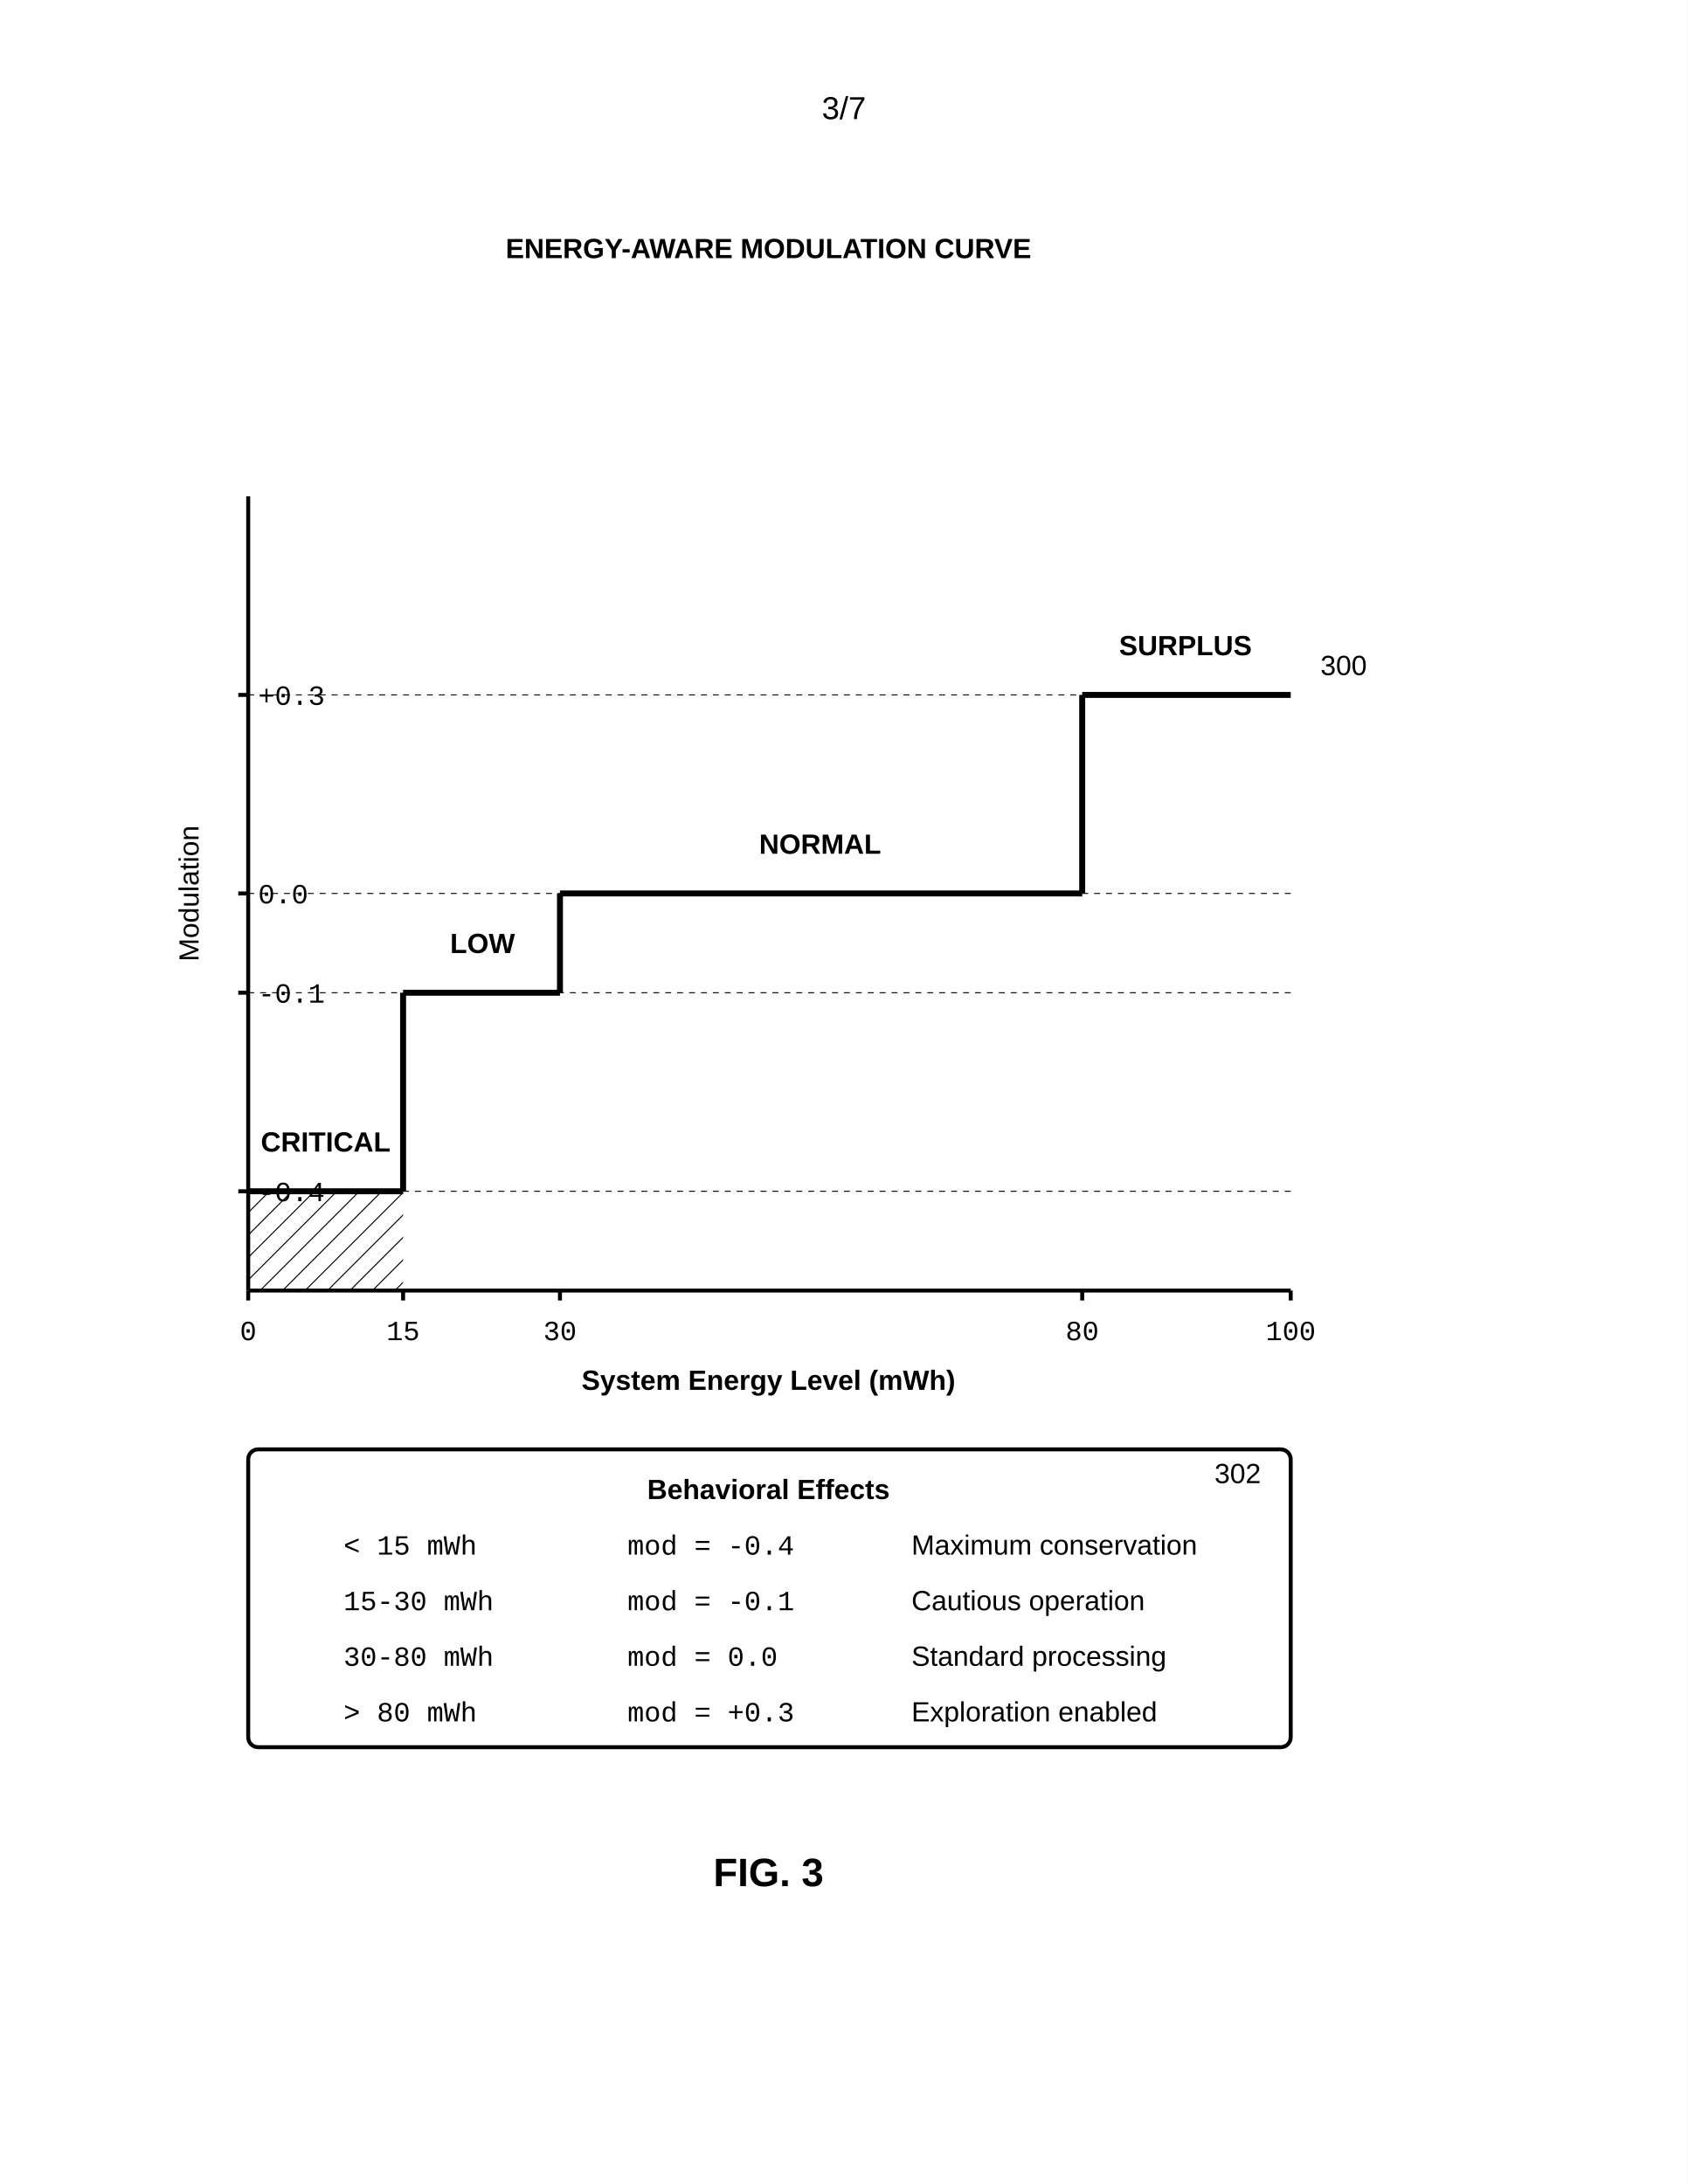
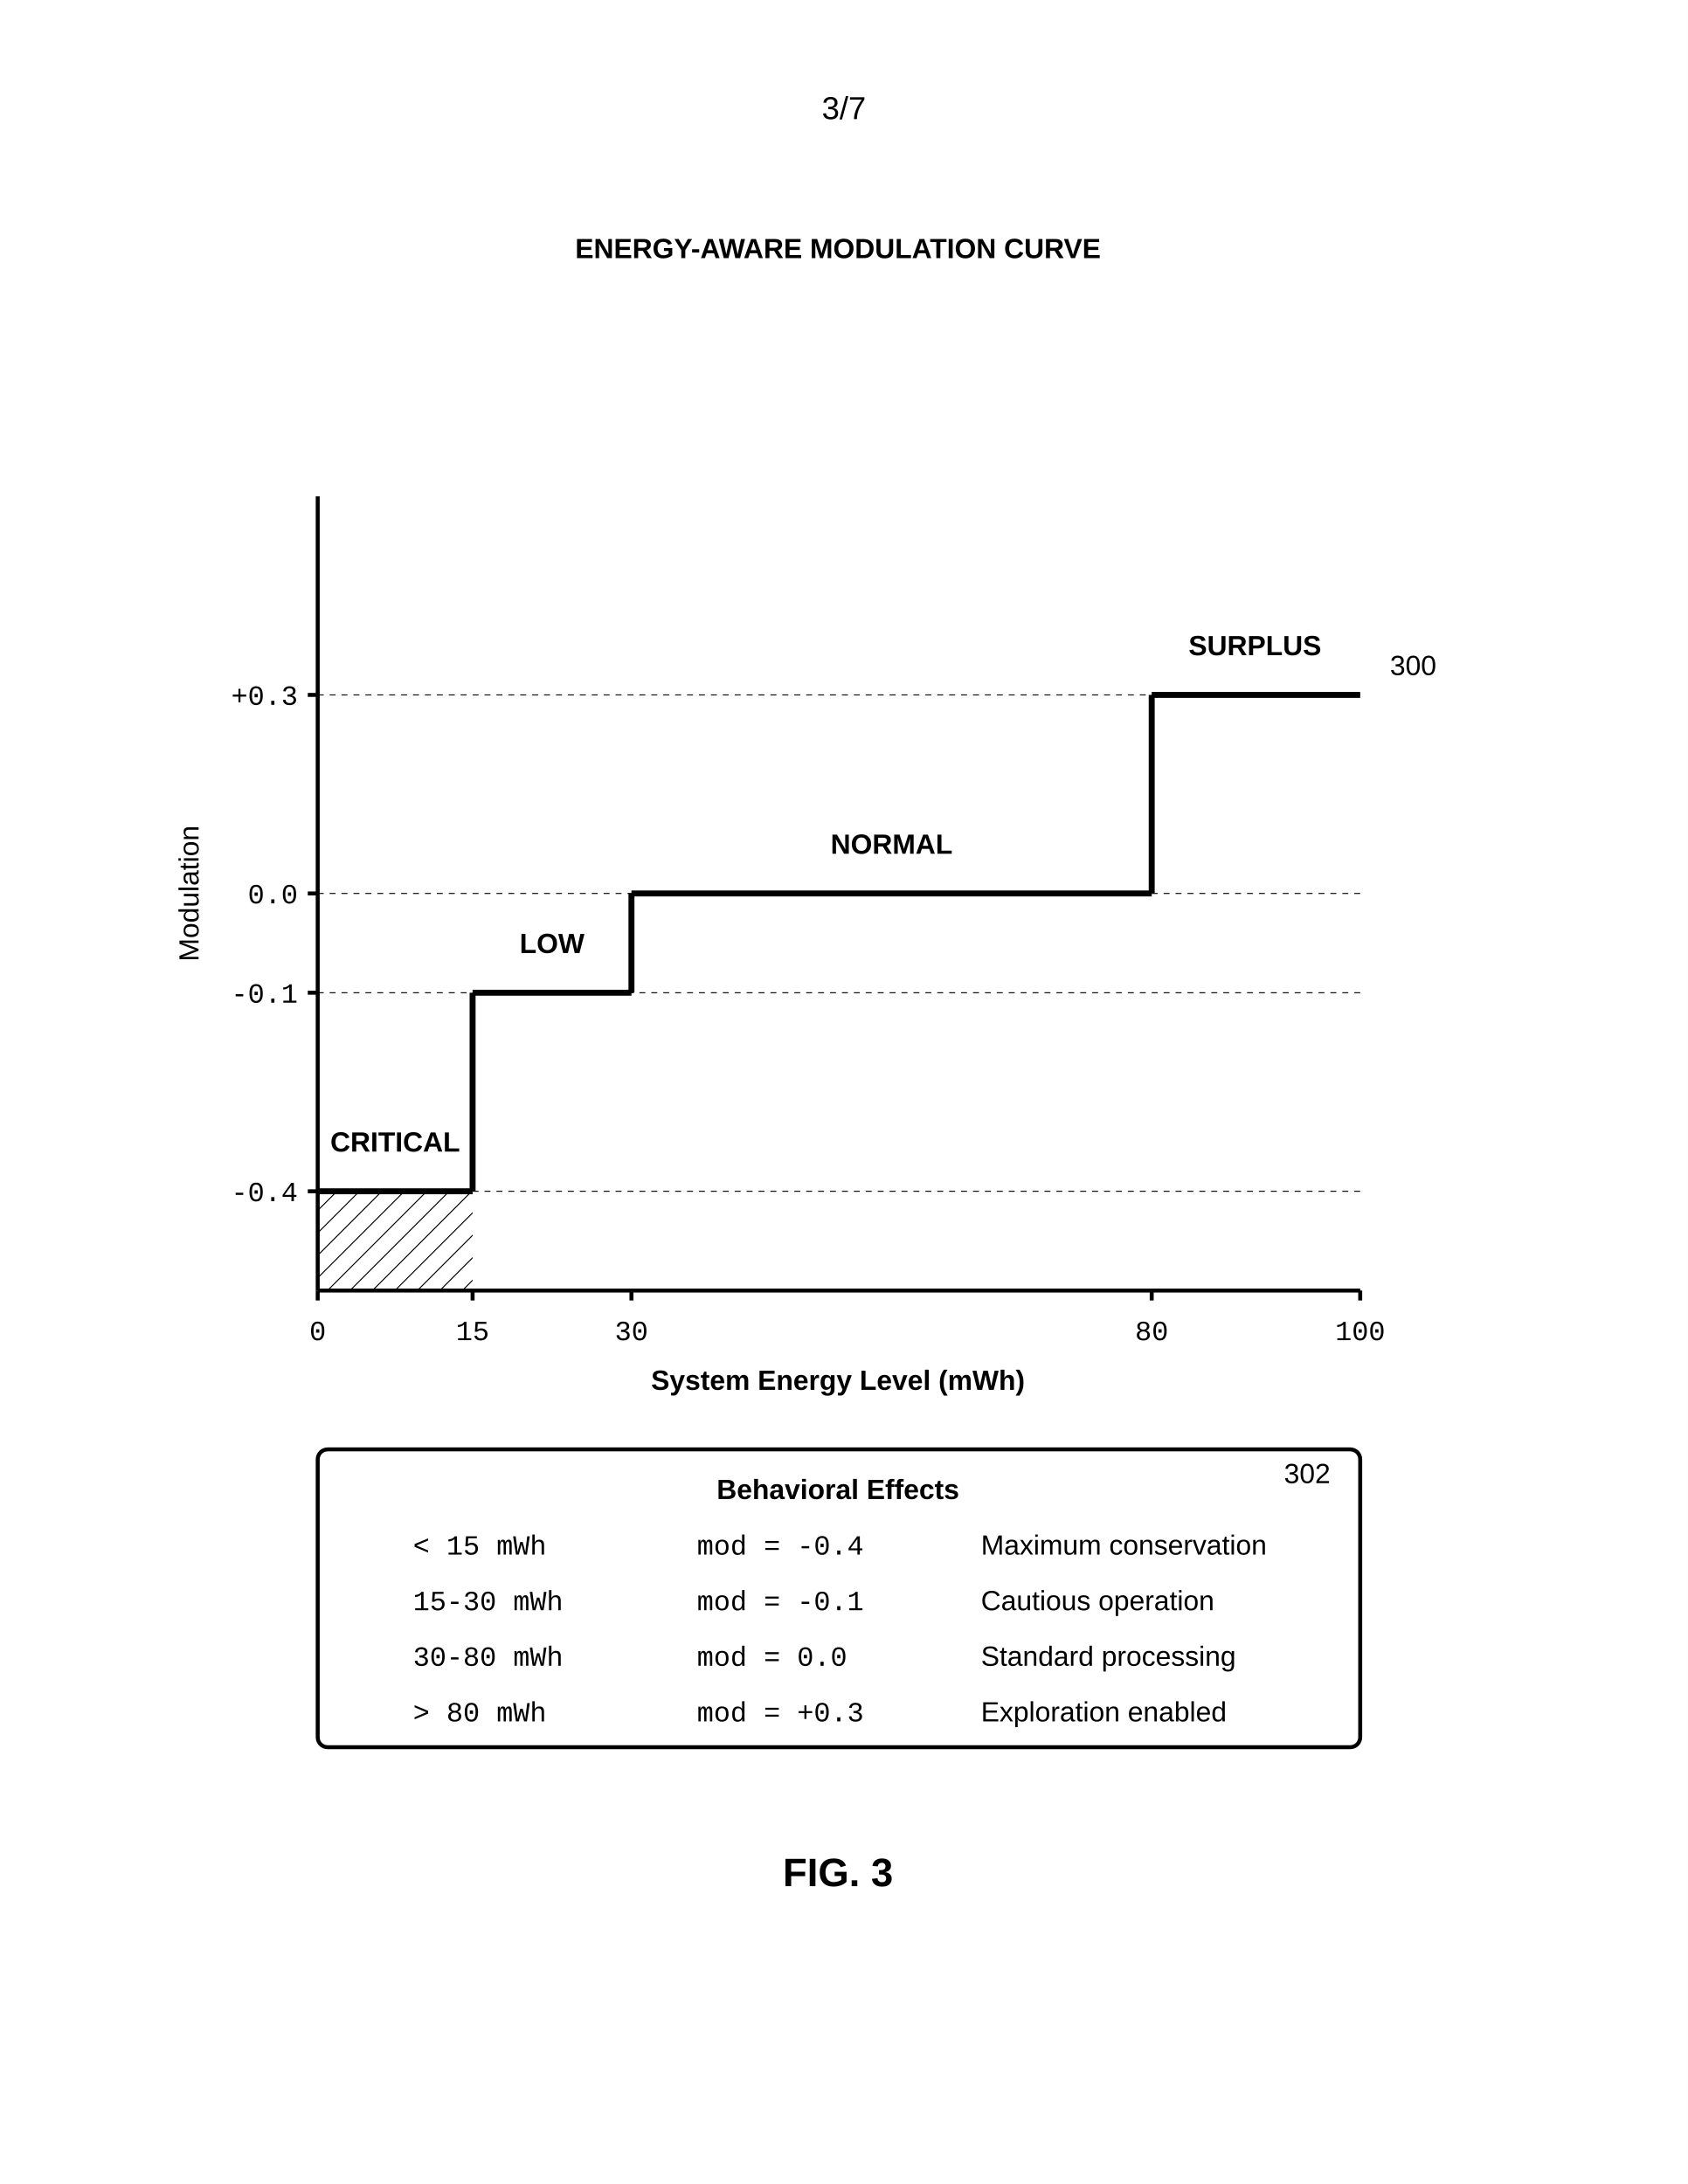
<svg xmlns="http://www.w3.org/2000/svg" width="8.5in" height="11in" viewBox="0 0 850 1100">
  <defs>
    <marker id="ah" markerWidth="6" markerHeight="4" refX="6" refY="2" orient="auto">
      <polygon points="0 0, 6 2, 0 4" fill="black" />
    </marker>
    <pattern id="hatch" patternUnits="userSpaceOnUse" width="8" height="8" patternTransform="rotate(45)">
      <line x1="0" y1="0" x2="0" y2="8" stroke="black" stroke-width="1" />
    </pattern>
  </defs>
  <rect width="100%" height="100%" fill="white" />
  <text x="425" y="60" font-family="Arial, sans-serif" font-size="16" text-anchor="middle">3/7</text>
-   <text x="387" y="130" font-family="Arial, sans-serif" font-size="14" font-weight="bold" text-anchor="middle">ENERGY-AWARE MODULATION CURVE</text>
-   <line x1="125" y1="650" x2="125" y2="250" stroke="black" stroke-width="2" />
+   <text x="422" y="130" font-family="Arial, sans-serif" font-size="14" font-weight="bold" text-anchor="middle">ENERGY-AWARE MODULATION CURVE</text>
+   <line x1="160" y1="650" x2="160" y2="250" stroke="black" stroke-width="2" />
  <text x="100" y="450" font-family="Arial, sans-serif" font-size="14" text-anchor="middle" transform="rotate(-90 100 450)">Modulation</text>
-   <line x1="125" y1="650" x2="650" y2="650" stroke="black" stroke-width="2" />
-   <text x="387" y="700" font-family="Arial, sans-serif" font-size="14" font-weight="bold" text-anchor="middle">System Energy Level (mWh)</text>
-   <line x1="120" y1="600" x2="125" y2="600" stroke="black" stroke-width="2" />
-   <text x="130" y="605" font-family="Courier New, monospace" font-size="14" text-anchor="start">-0.4</text>
-   <line x1="125" y1="600" x2="650" y2="600" stroke="black" stroke-width="0.5" stroke-dasharray="3,3" />
-   <line x1="120" y1="500" x2="125" y2="500" stroke="black" stroke-width="2" />
-   <text x="130" y="505" font-family="Courier New, monospace" font-size="14" text-anchor="start">-0.1</text>
-   <line x1="125" y1="500" x2="650" y2="500" stroke="black" stroke-width="0.5" stroke-dasharray="3,3" />
-   <line x1="120" y1="450" x2="125" y2="450" stroke="black" stroke-width="2" />
-   <text x="130" y="455" font-family="Courier New, monospace" font-size="14" text-anchor="start">0.0</text>
-   <line x1="125" y1="450" x2="650" y2="450" stroke="black" stroke-width="0.5" stroke-dasharray="3,3" />
-   <line x1="120" y1="350" x2="125" y2="350" stroke="black" stroke-width="2" />
-   <text x="130" y="355" font-family="Courier New, monospace" font-size="14" text-anchor="start">+0.3</text>
-   <line x1="125" y1="350" x2="650" y2="350" stroke="black" stroke-width="0.5" stroke-dasharray="3,3" />
-   <line x1="125" y1="650" x2="125" y2="655" stroke="black" stroke-width="2" />
-   <text x="125" y="675" font-family="Courier New, monospace" font-size="14" text-anchor="middle">0</text>
-   <line x1="203" y1="650" x2="203" y2="655" stroke="black" stroke-width="2" />
-   <text x="203" y="675" font-family="Courier New, monospace" font-size="14" text-anchor="middle">15</text>
-   <line x1="282" y1="650" x2="282" y2="655" stroke="black" stroke-width="2" />
-   <text x="282" y="675" font-family="Courier New, monospace" font-size="14" text-anchor="middle">30</text>
-   <line x1="545" y1="650" x2="545" y2="655" stroke="black" stroke-width="2" />
-   <text x="545" y="675" font-family="Courier New, monospace" font-size="14" text-anchor="middle">80</text>
-   <line x1="650" y1="650" x2="650" y2="655" stroke="black" stroke-width="2" />
-   <text x="650" y="675" font-family="Courier New, monospace" font-size="14" text-anchor="middle">100</text>
-   <text x="665" y="340" font-family="Arial, sans-serif" font-size="14" text-anchor="start">300</text>
-   <line x1="125" y1="600" x2="203" y2="600" stroke="black" stroke-width="3" />
-   <rect x="125" y="600" width="78" height="50" fill="url(#hatch)" stroke="none" />
-   <text x="164" y="580" font-family="Arial, sans-serif" font-size="14" font-weight="bold" text-anchor="middle">CRITICAL</text>
-   <line x1="203" y1="600" x2="203" y2="500" stroke="black" stroke-width="3" />
-   <line x1="203" y1="500" x2="282" y2="500" stroke="black" stroke-width="3" />
-   <text x="243" y="480" font-family="Arial, sans-serif" font-size="14" font-weight="bold" text-anchor="middle">LOW</text>
-   <line x1="282" y1="500" x2="282" y2="450" stroke="black" stroke-width="3" />
-   <line x1="282" y1="450" x2="545" y2="450" stroke="black" stroke-width="3" />
-   <text x="413" y="430" font-family="Arial, sans-serif" font-size="14" font-weight="bold" text-anchor="middle">NORMAL</text>
-   <line x1="545" y1="450" x2="545" y2="350" stroke="black" stroke-width="3" />
-   <line x1="545" y1="350" x2="650" y2="350" stroke="black" stroke-width="3" />
-   <text x="597" y="330" font-family="Arial, sans-serif" font-size="14" font-weight="bold" text-anchor="middle">SURPLUS</text>
-   <rect x="125" y="730" width="525" height="150" rx="5" fill="none" stroke="black" stroke-width="2" />
-   <text x="635" y="747" font-family="Arial, sans-serif" font-size="14" text-anchor="end">302</text>
-   <text x="387" y="755" font-family="Arial, sans-serif" font-size="14" font-weight="bold" text-anchor="middle">Behavioral Effects</text>
-   <text x="173" y="783" font-family="Courier New, monospace" font-size="14" text-anchor="start">&lt; 15 mWh</text>
-   <text x="316" y="783" font-family="Courier New, monospace" font-size="14" text-anchor="start">mod = -0.4</text>
-   <text x="459" y="783" font-family="Arial, sans-serif" font-size="14" text-anchor="start">Maximum conservation</text>
-   <text x="173" y="811" font-family="Courier New, monospace" font-size="14" text-anchor="start">15-30 mWh</text>
-   <text x="316" y="811" font-family="Courier New, monospace" font-size="14" text-anchor="start">mod = -0.1</text>
-   <text x="459" y="811" font-family="Arial, sans-serif" font-size="14" text-anchor="start">Cautious operation</text>
-   <text x="173" y="839" font-family="Courier New, monospace" font-size="14" text-anchor="start">30-80 mWh</text>
-   <text x="316" y="839" font-family="Courier New, monospace" font-size="14" text-anchor="start">mod = 0.0</text>
-   <text x="459" y="839" font-family="Arial, sans-serif" font-size="14" text-anchor="start">Standard processing</text>
-   <text x="173" y="867" font-family="Courier New, monospace" font-size="14" text-anchor="start">&gt; 80 mWh</text>
-   <text x="316" y="867" font-family="Courier New, monospace" font-size="14" text-anchor="start">mod = +0.3</text>
-   <text x="459" y="867" font-family="Arial, sans-serif" font-size="14" text-anchor="start">Exploration enabled</text>
-   <text x="387" y="950" font-family="Arial, sans-serif" font-size="20" font-weight="bold" text-anchor="middle">FIG. 3</text>
+   <line x1="160" y1="650" x2="685" y2="650" stroke="black" stroke-width="2" />
+   <text x="422" y="700" font-family="Arial, sans-serif" font-size="14" font-weight="bold" text-anchor="middle">System Energy Level (mWh)</text>
+   <line x1="155" y1="600" x2="160" y2="600" stroke="black" stroke-width="2" />
+   <text x="150" y="605" font-family="Courier New, monospace" font-size="14" text-anchor="end">-0.4</text>
+   <line x1="160" y1="600" x2="685" y2="600" stroke="black" stroke-width="0.5" stroke-dasharray="3,3" />
+   <line x1="155" y1="500" x2="160" y2="500" stroke="black" stroke-width="2" />
+   <text x="150" y="505" font-family="Courier New, monospace" font-size="14" text-anchor="end">-0.1</text>
+   <line x1="160" y1="500" x2="685" y2="500" stroke="black" stroke-width="0.5" stroke-dasharray="3,3" />
+   <line x1="155" y1="450" x2="160" y2="450" stroke="black" stroke-width="2" />
+   <text x="150" y="455" font-family="Courier New, monospace" font-size="14" text-anchor="end">0.0</text>
+   <line x1="160" y1="450" x2="685" y2="450" stroke="black" stroke-width="0.5" stroke-dasharray="3,3" />
+   <line x1="155" y1="350" x2="160" y2="350" stroke="black" stroke-width="2" />
+   <text x="150" y="355" font-family="Courier New, monospace" font-size="14" text-anchor="end">+0.3</text>
+   <line x1="160" y1="350" x2="685" y2="350" stroke="black" stroke-width="0.5" stroke-dasharray="3,3" />
+   <line x1="160" y1="650" x2="160" y2="655" stroke="black" stroke-width="2" />
+   <text x="160" y="675" font-family="Courier New, monospace" font-size="14" text-anchor="middle">0</text>
+   <line x1="238" y1="650" x2="238" y2="655" stroke="black" stroke-width="2" />
+   <text x="238" y="675" font-family="Courier New, monospace" font-size="14" text-anchor="middle">15</text>
+   <line x1="318" y1="650" x2="318" y2="655" stroke="black" stroke-width="2" />
+   <text x="318" y="675" font-family="Courier New, monospace" font-size="14" text-anchor="middle">30</text>
+   <line x1="580" y1="650" x2="580" y2="655" stroke="black" stroke-width="2" />
+   <text x="580" y="675" font-family="Courier New, monospace" font-size="14" text-anchor="middle">80</text>
+   <line x1="685" y1="650" x2="685" y2="655" stroke="black" stroke-width="2" />
+   <text x="685" y="675" font-family="Courier New, monospace" font-size="14" text-anchor="middle">100</text>
+   <text x="700" y="340" font-family="Arial, sans-serif" font-size="14" text-anchor="start">300</text>
+   <line x1="160" y1="600" x2="238" y2="600" stroke="black" stroke-width="3" />
+   <rect x="160" y="600" width="78" height="50" fill="url(#hatch)" stroke="none" />
+   <text x="199" y="580" font-family="Arial, sans-serif" font-size="14" font-weight="bold" text-anchor="middle">CRITICAL</text>
+   <line x1="238" y1="600" x2="238" y2="500" stroke="black" stroke-width="3" />
+   <line x1="238" y1="500" x2="318" y2="500" stroke="black" stroke-width="3" />
+   <text x="278" y="480" font-family="Arial, sans-serif" font-size="14" font-weight="bold" text-anchor="middle">LOW</text>
+   <line x1="318" y1="500" x2="318" y2="450" stroke="black" stroke-width="3" />
+   <line x1="318" y1="450" x2="580" y2="450" stroke="black" stroke-width="3" />
+   <text x="449" y="430" font-family="Arial, sans-serif" font-size="14" font-weight="bold" text-anchor="middle">NORMAL</text>
+   <line x1="580" y1="450" x2="580" y2="350" stroke="black" stroke-width="3" />
+   <line x1="580" y1="350" x2="685" y2="350" stroke="black" stroke-width="3" />
+   <text x="632" y="330" font-family="Arial, sans-serif" font-size="14" font-weight="bold" text-anchor="middle">SURPLUS</text>
+   <rect x="160" y="730" width="525" height="150" rx="5" fill="none" stroke="black" stroke-width="2" />
+   <text x="670" y="747" font-family="Arial, sans-serif" font-size="14" text-anchor="end">302</text>
+   <text x="422" y="755" font-family="Arial, sans-serif" font-size="14" font-weight="bold" text-anchor="middle">Behavioral Effects</text>
+   <text x="208" y="783" font-family="Courier New, monospace" font-size="14" text-anchor="start">&lt; 15 mWh</text>
+   <text x="351" y="783" font-family="Courier New, monospace" font-size="14" text-anchor="start">mod = -0.4</text>
+   <text x="494" y="783" font-family="Arial, sans-serif" font-size="14" text-anchor="start">Maximum conservation</text>
+   <text x="208" y="811" font-family="Courier New, monospace" font-size="14" text-anchor="start">15-30 mWh</text>
+   <text x="351" y="811" font-family="Courier New, monospace" font-size="14" text-anchor="start">mod = -0.1</text>
+   <text x="494" y="811" font-family="Arial, sans-serif" font-size="14" text-anchor="start">Cautious operation</text>
+   <text x="208" y="839" font-family="Courier New, monospace" font-size="14" text-anchor="start">30-80 mWh</text>
+   <text x="351" y="839" font-family="Courier New, monospace" font-size="14" text-anchor="start">mod = 0.0</text>
+   <text x="494" y="839" font-family="Arial, sans-serif" font-size="14" text-anchor="start">Standard processing</text>
+   <text x="208" y="867" font-family="Courier New, monospace" font-size="14" text-anchor="start">&gt; 80 mWh</text>
+   <text x="351" y="867" font-family="Courier New, monospace" font-size="14" text-anchor="start">mod = +0.3</text>
+   <text x="494" y="867" font-family="Arial, sans-serif" font-size="14" text-anchor="start">Exploration enabled</text>
+   <text x="422" y="950" font-family="Arial, sans-serif" font-size="20" font-weight="bold" text-anchor="middle">FIG. 3</text>
</svg>
